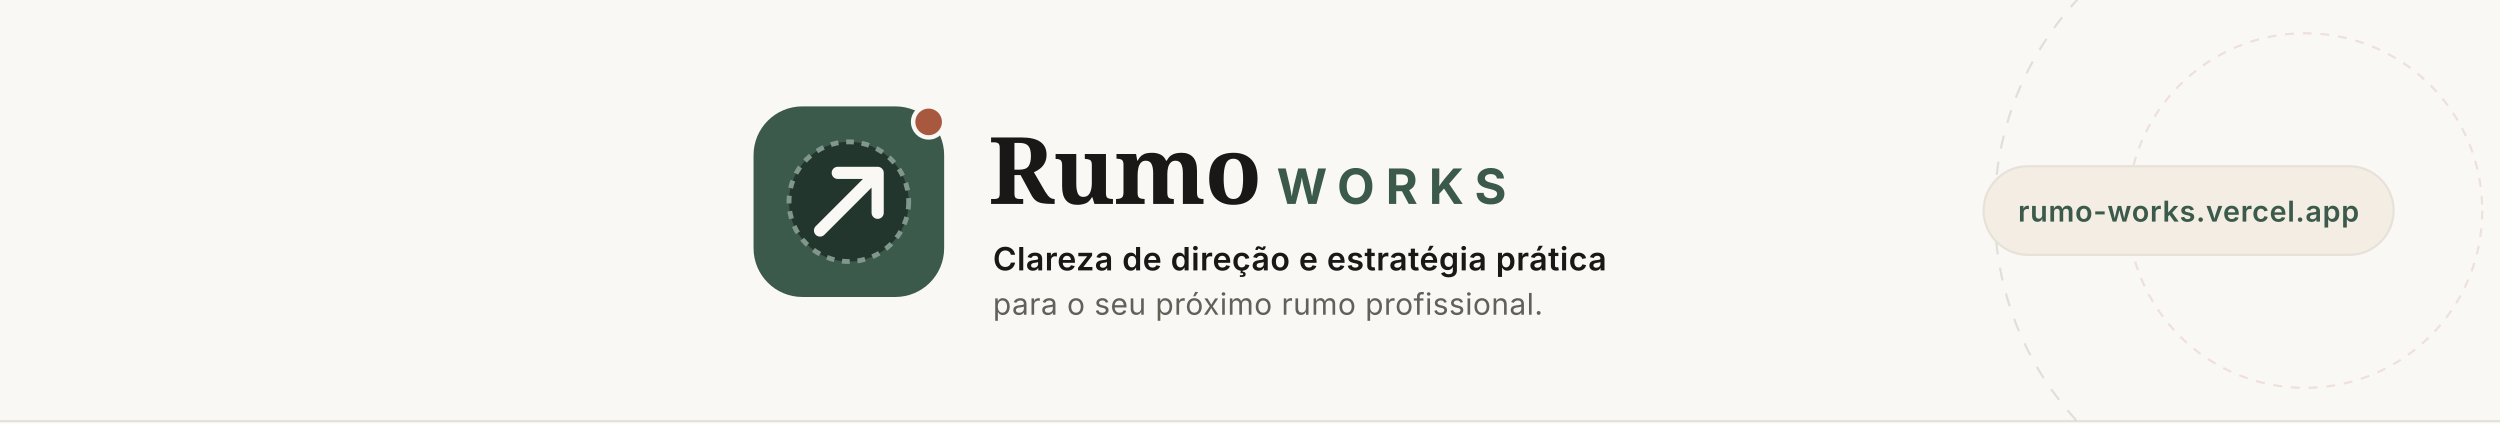
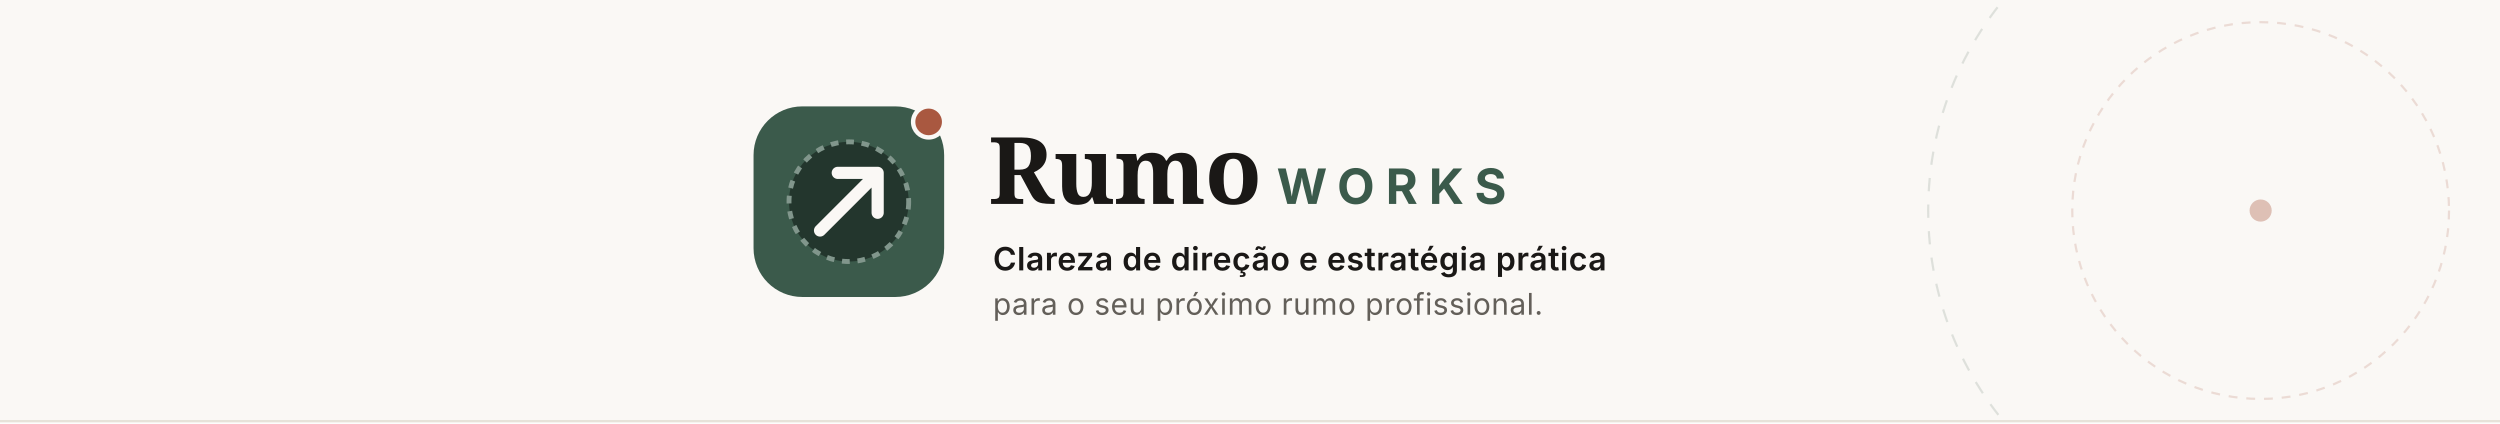
<svg xmlns="http://www.w3.org/2000/svg" viewBox="0 0 1128 191" width="1128" height="191">
  <rect width="1128" height="191" fill="#FAF8F5" />
  <line x1="0" y1="190" x2="1128" y2="190" stroke="#E7E2D9" stroke-width="1" />
-   <circle cx="1040" cy="95" r="140" stroke="#3B5A4B" stroke-width="1" stroke-dasharray="6 6" opacity="0.15" fill="none" />
-   <circle cx="1040" cy="95" r="80" stroke="#A95840" stroke-width="1" stroke-dasharray="4 4" opacity="0.15" fill="none" />
+   <circle cx="1020" cy="95" r="150" stroke="#3B5A4B" stroke-width="1" stroke-dasharray="6 6" opacity="0.15" fill="none" />
+   <circle cx="1020" cy="95" r="85" stroke="#A95840" stroke-width="1" stroke-dasharray="4 4" opacity="0.18" fill="none" />
+   <circle cx="1020" cy="95" r="5" fill="#A95840" opacity="0.35" />
  <g transform="translate(340, 48)">
    <rect width="86" height="86" rx="22" fill="#3B5A4B" />
    <circle cx="43" cy="43" r="27" stroke="#EBF1ED" stroke-width="2.2" stroke-dasharray="3.5 3.5" opacity="0.4" />
    <path d="M30 56L56 30M56 30H38M56 30V48" stroke="#FAF8F5" stroke-width="5.5" stroke-linecap="round" stroke-linejoin="round" />
    <circle cx="79" cy="7" r="7" fill="#A95840" stroke="#FAF8F5" stroke-width="2" />
  </g>
  <text x="446" y="92" font-family="Georgia, serif" font-size="42" font-weight="600" fill="#1A1816" letter-spacing="-0.5">Rumo</text>
  <text x="576" y="92" font-family="-apple-system, BlinkMacSystemFont, sans-serif" font-size="22" font-weight="700" fill="#3B5A4B" letter-spacing="5">WORKS</text>
  <text x="448" y="122" font-family="-apple-system, BlinkMacSystemFont, sans-serif" font-size="14.5" font-weight="600" fill="#1A1816" letter-spacing="0.2">Clareza de direção e estratégia prática</text>
  <text x="448" y="142" font-family="-apple-system, BlinkMacSystemFont, sans-serif" font-size="13.5" font-weight="400" fill="#635F59" letter-spacing="0.2">para o seu próximo rumo profissional.</text>
-   <g transform="translate(895, 75)">
-     <rect width="185" height="40" rx="20" fill="#F3EDE3" stroke="#E7E2D9" stroke-width="1" />
-     <text x="92.5" y="25" text-anchor="middle" font-family="-apple-system, BlinkMacSystemFont, sans-serif" font-size="13" font-weight="600" fill="#3B5A4B" letter-spacing="0.3">rumo-works.vercel.app</text>
-   </g>
</svg>
